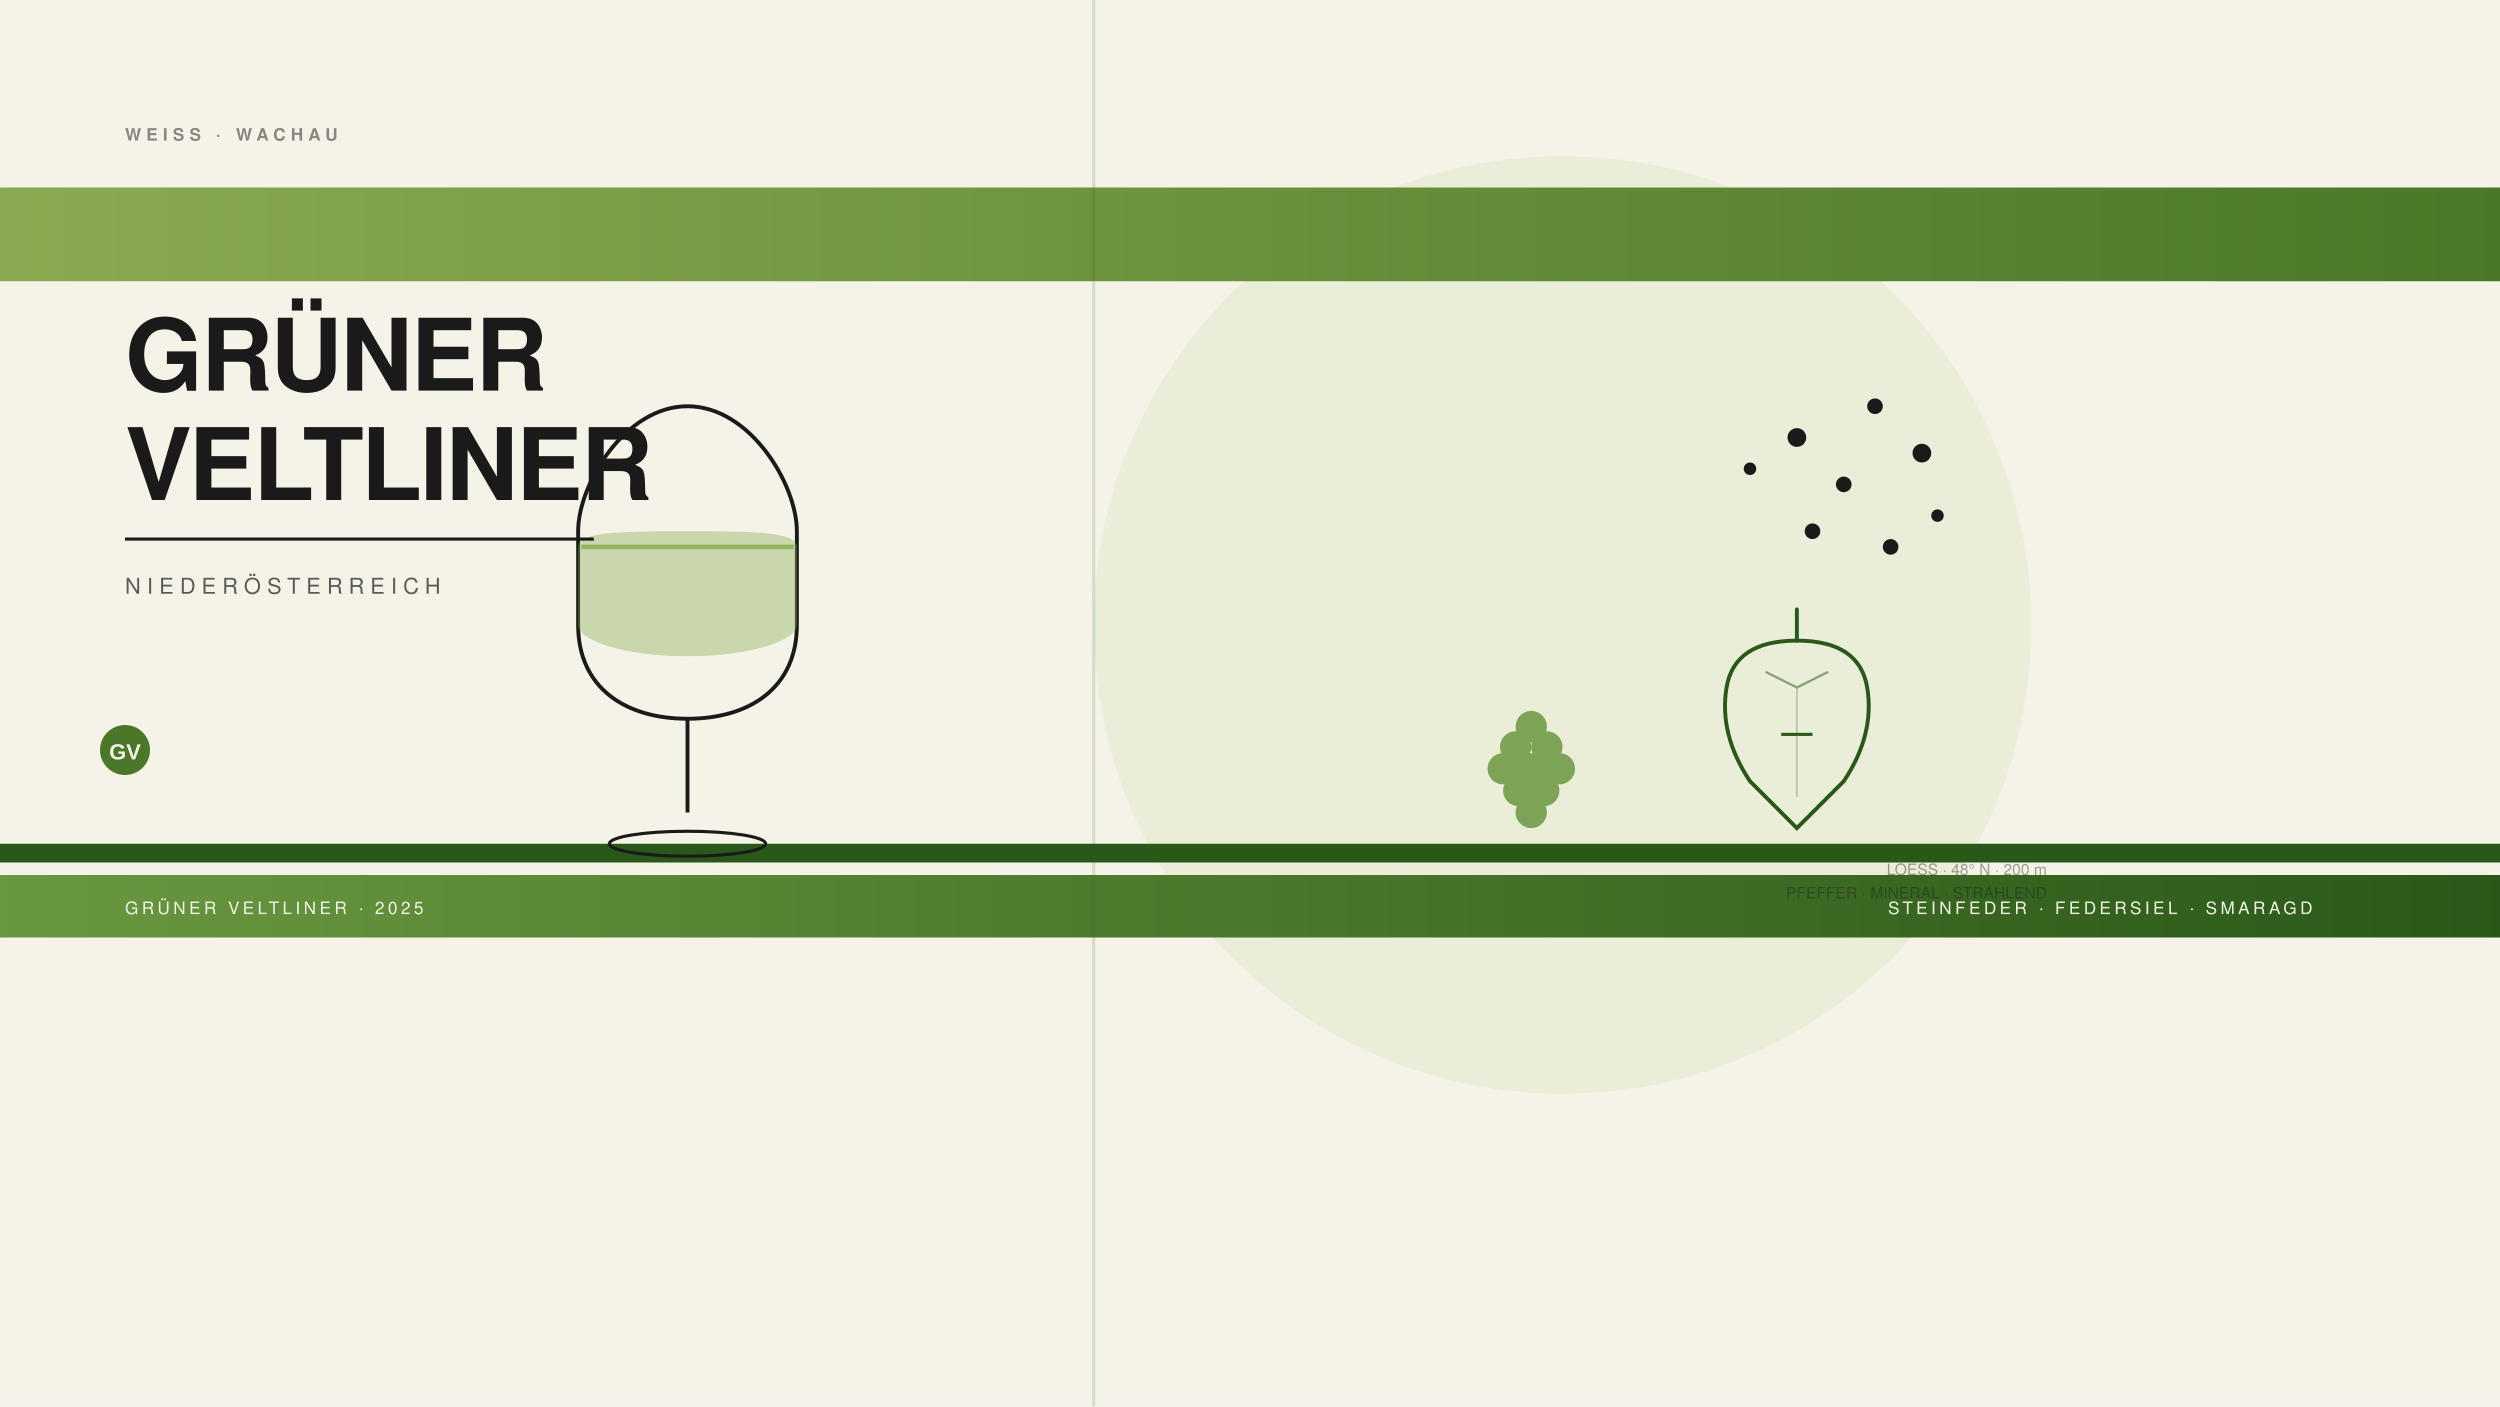
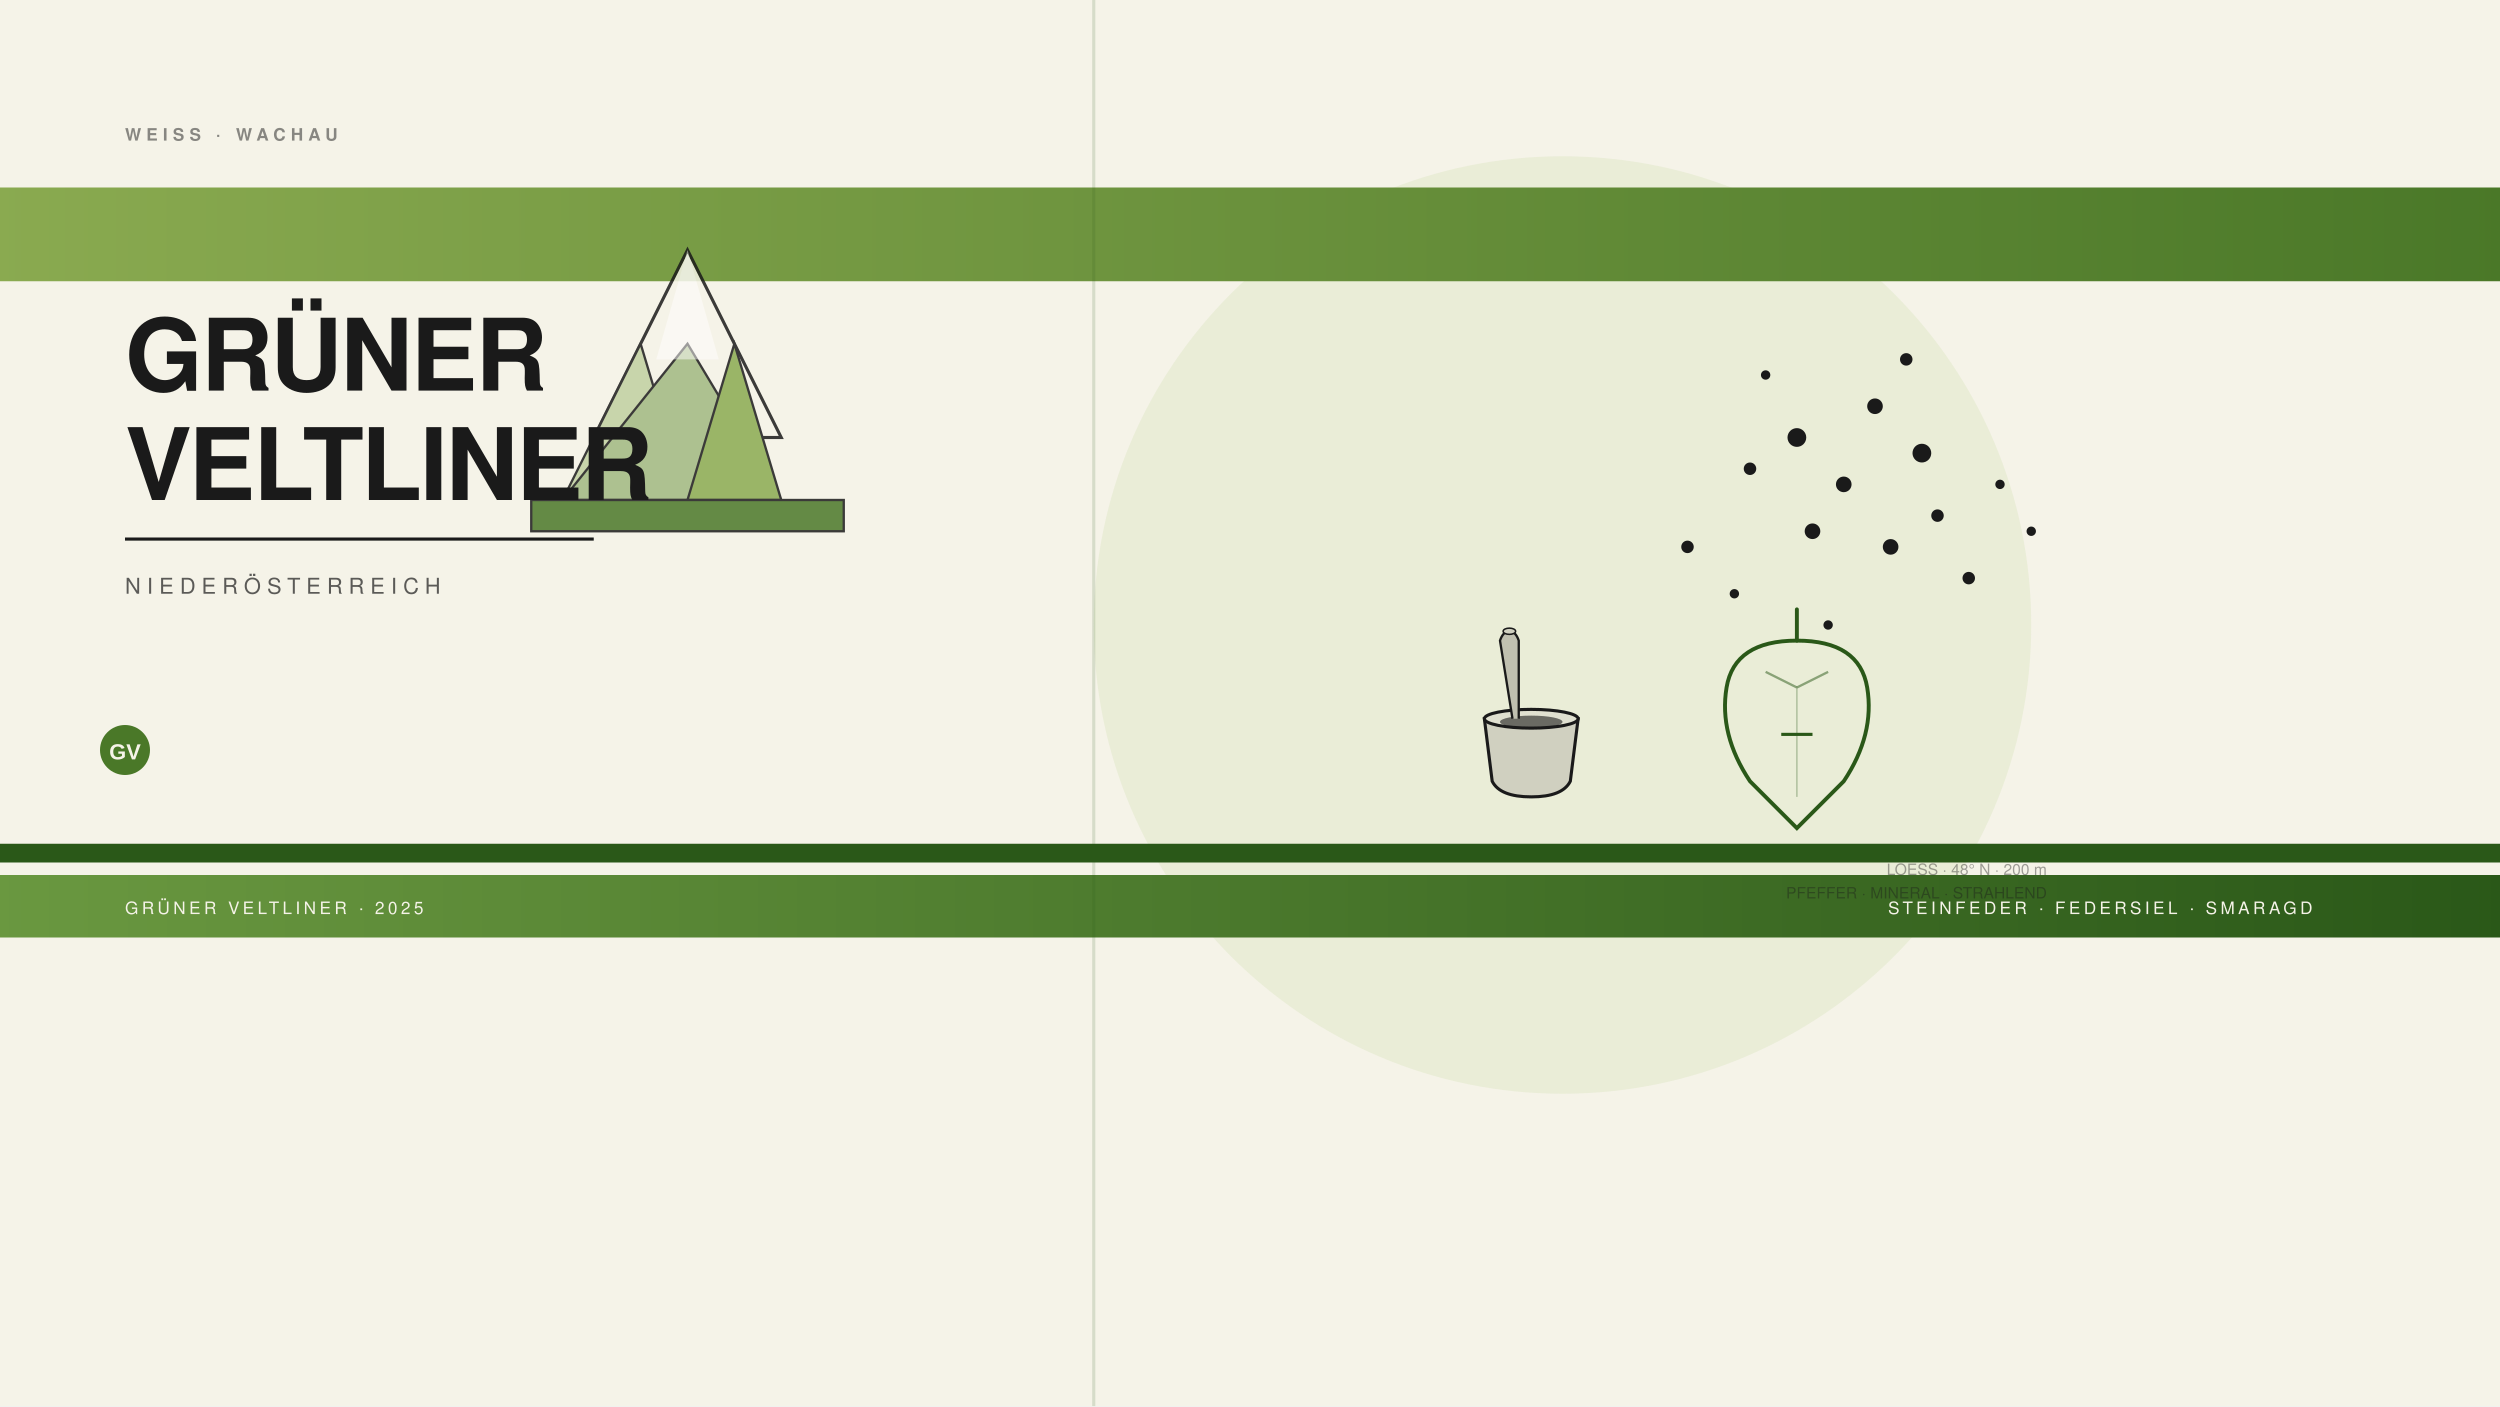
<svg xmlns="http://www.w3.org/2000/svg" role="img" aria-label="Gruner Veltliner illustration" viewBox="0 0 1600 900" preserveAspectRatio="xMidYMid slice">
  <defs>
    <linearGradient id="gv-greenbar" x1="0" y1="0" x2="1" y2="0">
      <stop offset="0%" stop-color="#8aaa50" />
      <stop offset="100%" stop-color="#4a7828" />
    </linearGradient>
    <linearGradient id="gv-greenbar2" x1="0" y1="0" x2="1" y2="0">
      <stop offset="0%" stop-color="#6a9840" />
      <stop offset="100%" stop-color="#2a5818" />
    </linearGradient>
  </defs>
  <rect width="1600" height="900" fill="#f5f3e8" />
  <circle cx="1000" cy="400" r="300" fill="#d0dfb0" opacity="0.3" />
  <rect x="0" y="120" width="1600" height="60" fill="url(#gv-greenbar)" />
  <rect x="0" y="540" width="1600" height="12" fill="#2a5818" />
  <rect x="0" y="560" width="1600" height="40" fill="url(#gv-greenbar2)" />
  <line x1="700" y1="0" x2="700" y2="900" stroke="#2a5818" stroke-width="2" opacity="0.15" />
-   <g transform="translate(440, 340)" stroke="#1a1a1a" stroke-width="2.5" fill="none">
-     <path d="M -70 0 C -70 -30 -40 -80 0 -80 C 40 -80 70 -30 70 0 L 70 60 C 70 100 40 120 0 120 C -40 120 -70 100 -70 60 Z" />
-     <line x1="0" y1="120" x2="0" y2="180" />
-     <ellipse cx="0" cy="200" rx="50" ry="8" stroke-width="2" />
-     <path d="M -68 10 C -40 10 40 10 68 10" stroke="#8aaa50" stroke-width="3" fill="none" opacity="0.8" />
+   <g transform="translate(440, 280)" opacity="0.85">
+     <polygon points="0,-120 -60,0 60,0" fill="#f5f3e8" stroke="#1a1a1a" stroke-width="2" />
+     <polygon points="-30,-60 -80,40 0,40" fill="#c0d0a0" stroke="#1a1a1a" stroke-width="1.5" />
+     <polygon points="0,-60 -80,40 60,40" fill="#a0b880" stroke="#1a1a1a" stroke-width="1.5" />
+     <polygon points="30,-60 0,40 60,40" fill="#8aaa50" stroke="#1a1a1a" stroke-width="1.5" />
+     <rect x="-100" y="40" width="200" height="20" fill="#4a7828" stroke="#1a1a1a" stroke-width="1.5" />
+     <polygon points="0,-120 -20,-50 20,-50" fill="#fff" stroke="none" opacity="0.5" />
  </g>
-   <path d="M 370 350 C 370 340 400 340 440 340 C 480 340 510 340 510 350 L 510 400 C 510 410 480 420 440 420 C 400 420 370 410 370 400 Z" fill="#8aaa50" opacity="0.4" />
  <g fill="#1a1a1a">
    <circle cx="1150" cy="280" r="6" />
    <circle cx="1200" cy="260" r="5" />
    <circle cx="1180" cy="310" r="5" />
    <circle cx="1230" cy="290" r="6" />
    <circle cx="1160" cy="340" r="5" />
    <circle cx="1210" cy="350" r="5" />
    <circle cx="1240" cy="330" r="4" />
    <circle cx="1120" cy="300" r="4" />
+     <circle cx="1080" cy="350" r="4" />
+     <circle cx="1110" cy="380" r="3" />
+     <circle cx="1260" cy="370" r="4" />
+     <circle cx="1280" cy="310" r="3" />
+     <circle cx="1130" cy="240" r="3" />
+     <circle cx="1220" cy="230" r="4" />
+     <circle cx="1170" cy="400" r="3" />
+     <circle cx="1300" cy="340" r="3" />
+   </g>
+   <g transform="translate(980, 460)" stroke="#1a1a1a">
+     <path d="M -30 0 L -25 40 Q -20 50 0 50 Q 20 50 25 40 L 30 0 Z" fill="#d0d0c0" stroke-width="2" />
+     <ellipse cx="0" cy="0" rx="30" ry="6" fill="#e0e0d0" stroke-width="2" />
+     <ellipse cx="0" cy="2" rx="20" ry="4" fill="#1a1a1a" stroke="none" opacity="0.6" />
+     <path d="M -12 0 L -20 -50 Q -18 -56 -14 -56 Q -10 -56 -8 -50 L -8 0" fill="#c0c0b0" stroke-width="1.5" />
+     <ellipse cx="-14" cy="-56" rx="4" ry="2" fill="#d0d0c0" stroke-width="1" />
  </g>
  <g transform="translate(1150, 450)">
    <path d="M 0 -40 Q 40 -40 45 -10 Q 50 20 30 50 Q 10 70 0 80 Q -10 70 -30 50 Q -50 20 -45 -10 Q -40 -40 0 -40 Z" fill="none" stroke="#2a5818" stroke-width="2.5" />
    <path d="M 0 -40 L 0 -60" stroke="#2a5818" stroke-width="2.5" stroke-linecap="round" />
    <path d="M 0 -10 L 20 -20" stroke="#2a5818" stroke-width="1.5" opacity="0.5" />
    <path d="M 0 -10 L -20 -20" stroke="#2a5818" stroke-width="1.5" opacity="0.5" />
    <path d="M -10 20 L 10 20" stroke="#2a5818" stroke-width="2" />
    <path d="M 0 -10 L 0 60" stroke="#2a5818" stroke-width="1" opacity="0.3" />
-   </g>
-   <g transform="translate(980, 480)" fill="#6a9840" opacity="0.85">
-     <circle cx="0" cy="-15" r="10" />
-     <circle cx="-10" cy="-2" r="10" />
-     <circle cx="10" cy="-2" r="10" />
-     <circle cx="-18" cy="12" r="10" />
-     <circle cx="0" cy="12" r="10" />
-     <circle cx="18" cy="12" r="10" />
-     <circle cx="-8" cy="26" r="10" />
-     <circle cx="8" cy="26" r="10" />
-     <circle cx="0" cy="40" r="10" />
  </g>
  <g font-family="'Helvetica Neue', 'Helvetica', 'Arial', sans-serif" fill="#1a1a1a">
    <text x="80" y="90" font-size="11" font-weight="700" letter-spacing="0.3em" opacity="0.5">WEISS · WACHAU</text>
    <text x="80" y="250" font-size="64" font-weight="700" letter-spacing="-0.02em">GRÜNER</text>
    <text x="80" y="320" font-size="64" font-weight="700" letter-spacing="-0.02em">VELTLINER</text>
    <line x1="80" y1="345" x2="380" y2="345" stroke="#1a1a1a" stroke-width="2" />
    <text x="80" y="380" font-size="14" font-weight="500" letter-spacing="0.28em" opacity="0.7">NIEDERÖSTERREICH</text>
  </g>
  <g font-family="'Helvetica Neue', Helvetica, Arial, sans-serif" fill="#f5f3e8" font-size="11" font-weight="500">
    <text x="80" y="585" letter-spacing="0.2em">GRÜNER VELTLINER · 2025</text>
    <text x="1480" y="585" text-anchor="end" letter-spacing="0.2em">STEINFEDER · FEDERSIEL · SMARAGD</text>
  </g>
  <circle cx="80" cy="480" r="16" fill="#4a7828" />
  <text x="80" y="486" text-anchor="middle" font-family="'Helvetica Neue', Arial, sans-serif" font-size="14" font-weight="700" fill="#f5f3e8">GV</text>
  <g font-family="'Helvetica Neue', monospace" font-size="10" fill="#1a1a1a" opacity="0.4">
    <text x="1310" y="560" text-anchor="end">LOESS · 48° N · 200 m</text>
    <text x="1310" y="575" text-anchor="end">PFEFFER · MINERAL · STRAHLEND</text>
  </g>
</svg>
